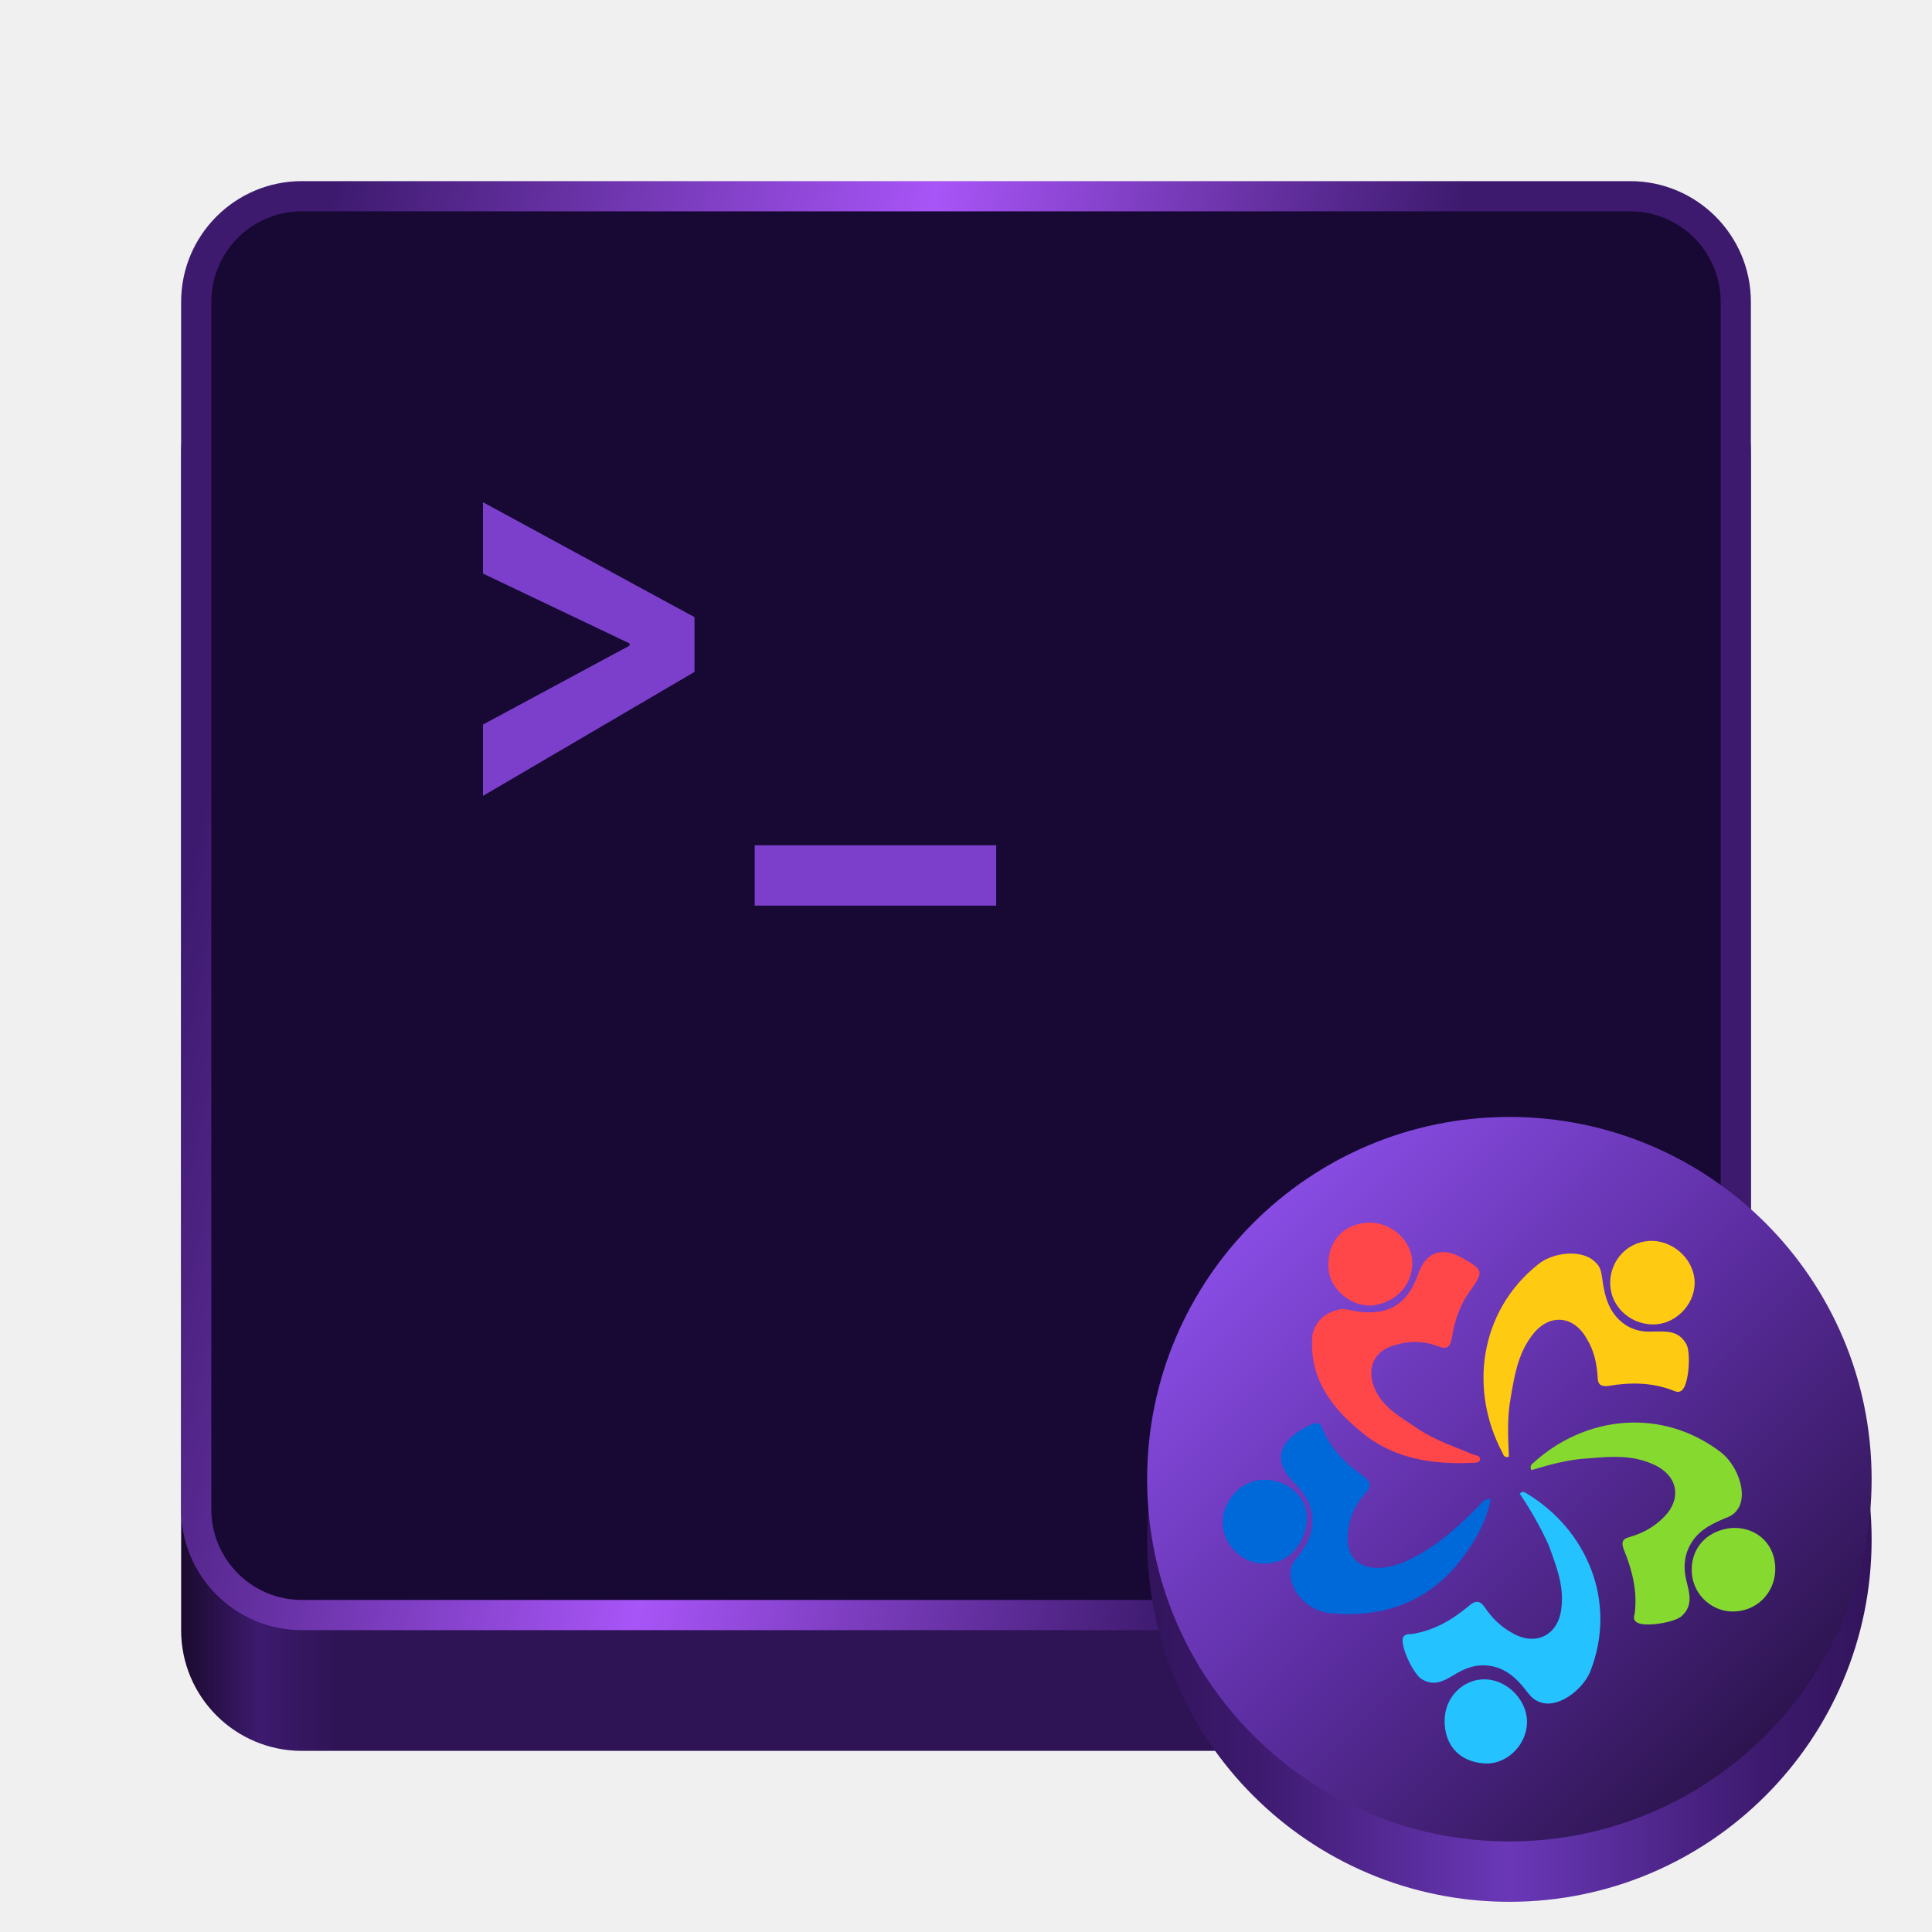
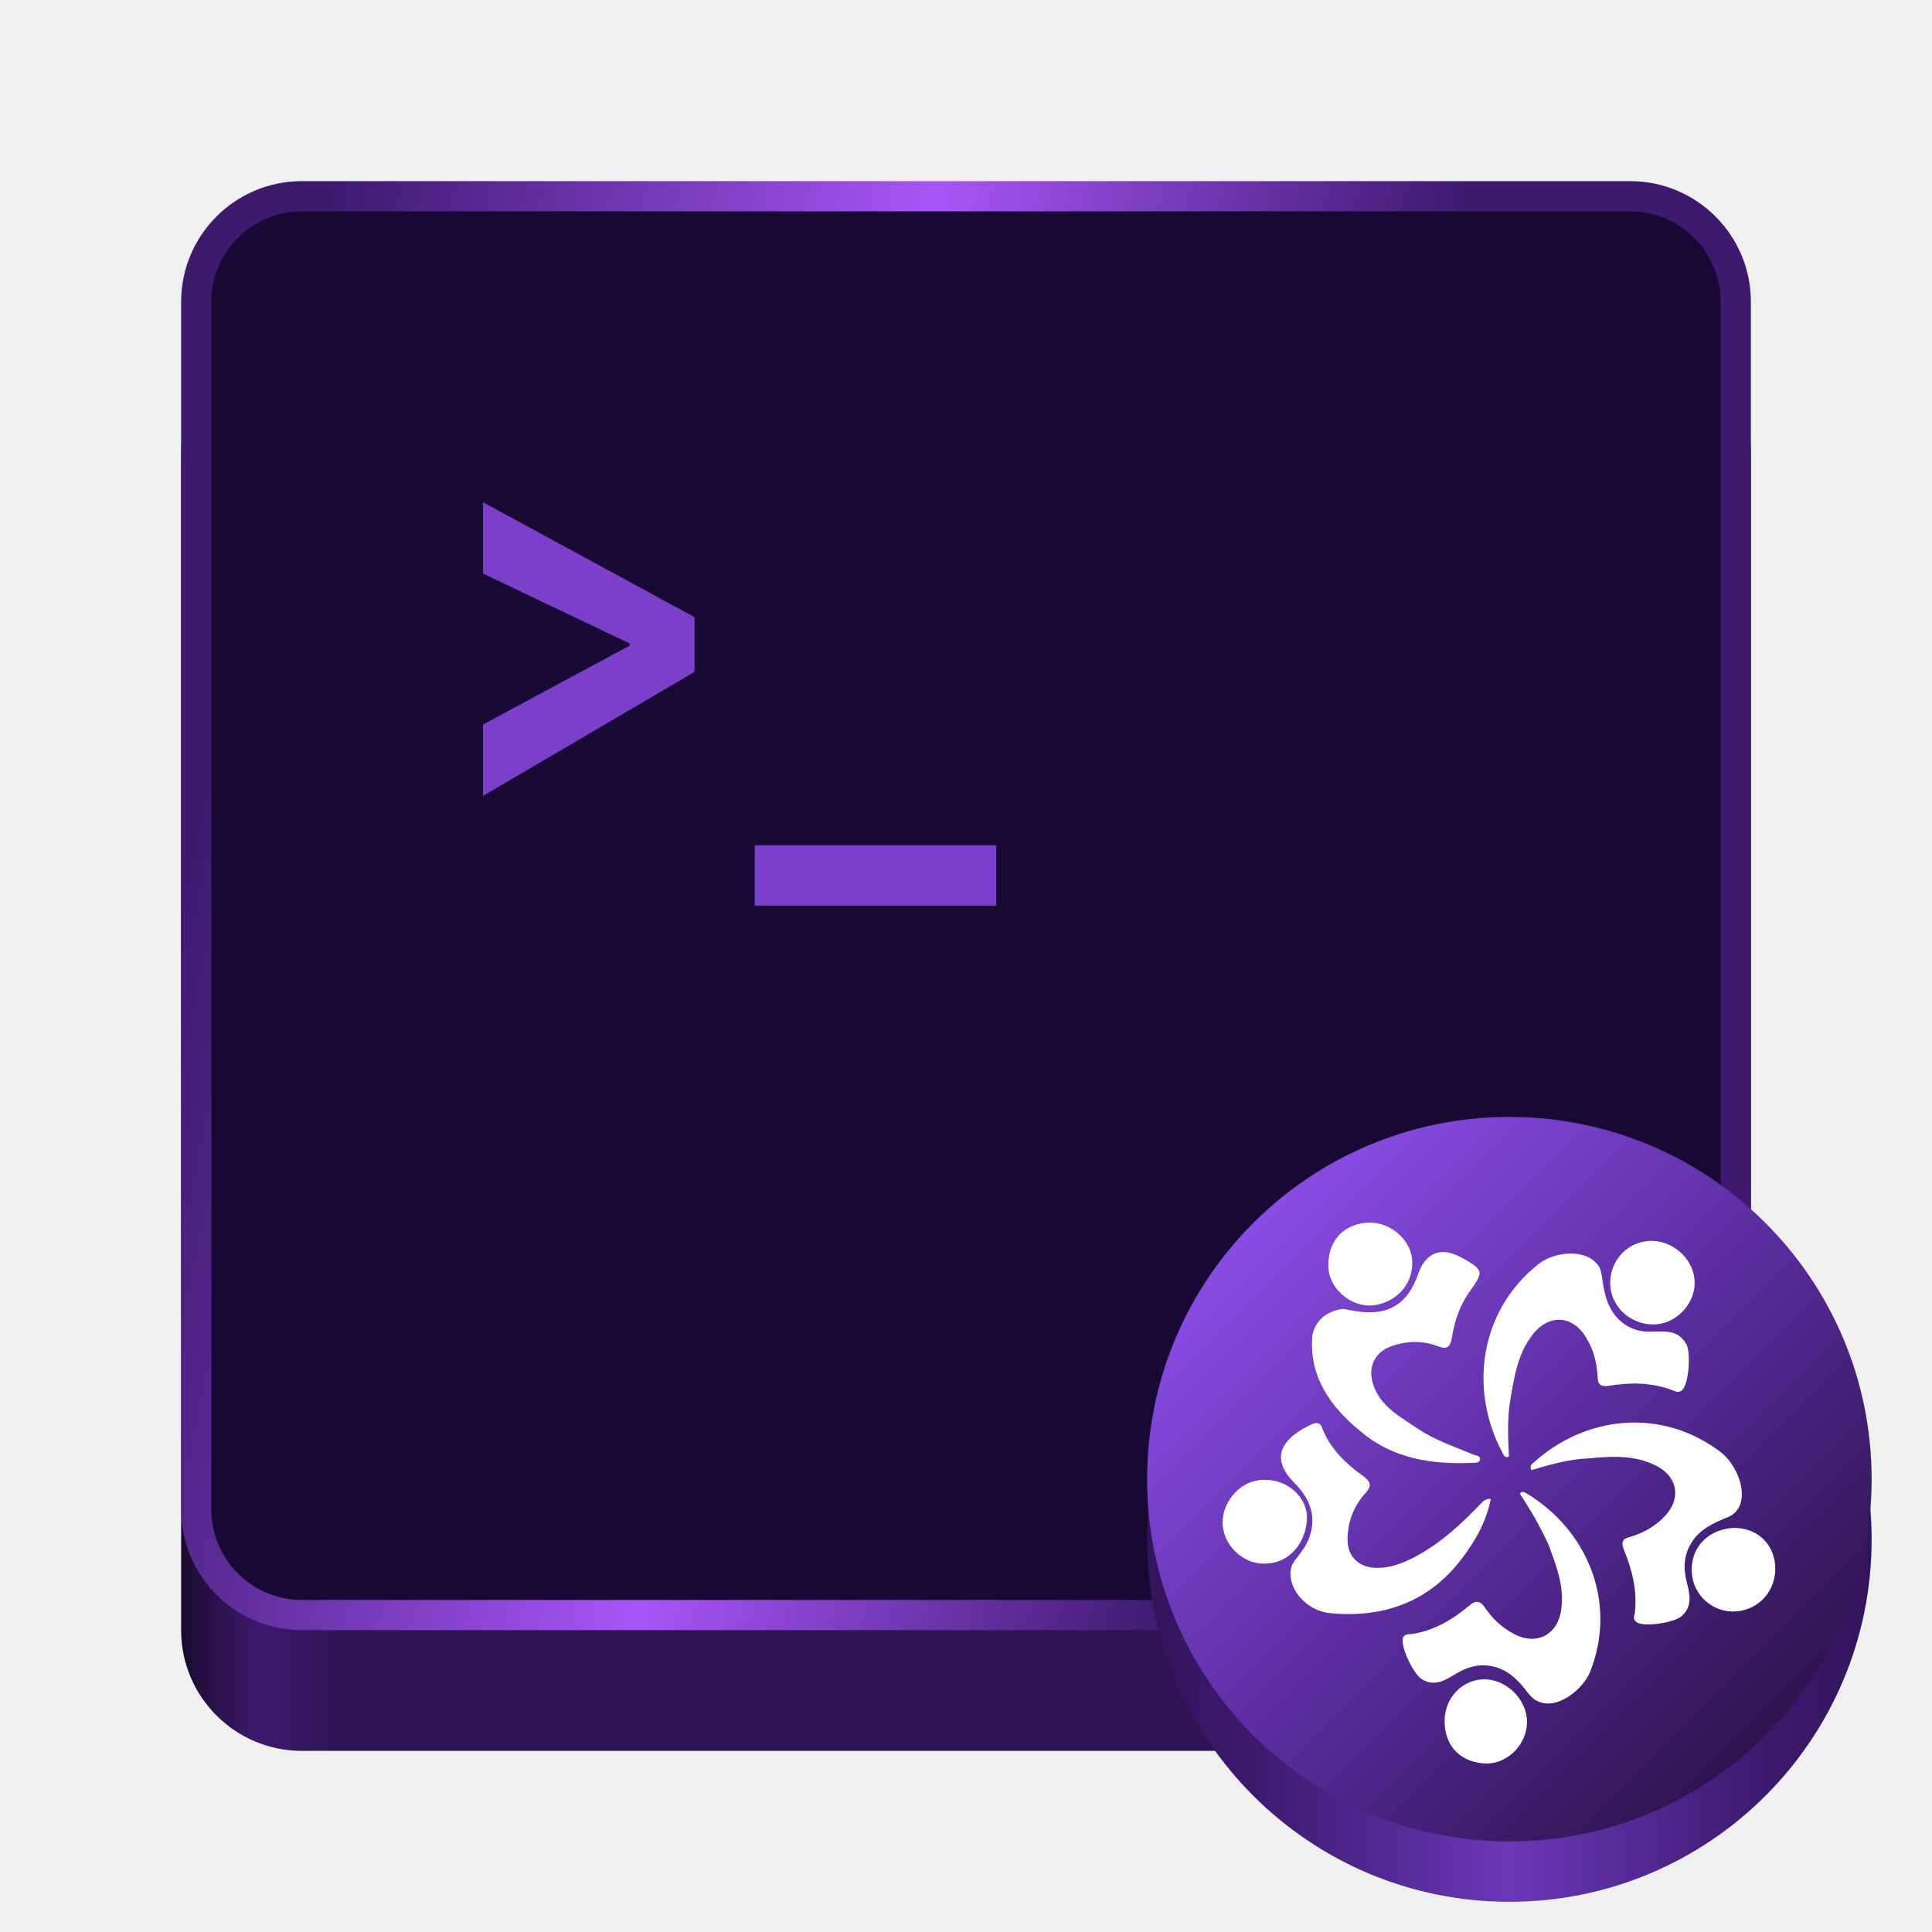
<svg xmlns="http://www.w3.org/2000/svg" height="128px" viewBox="0 0 128 128" width="128px">
  <defs>
    <linearGradient id="a" gradientUnits="userSpaceOnUse" x1="12" x2="116" y1="64" y2="64">
      <stop offset="0" stop-color="#1a0a2e" />
      <stop offset="0.05" stop-color="#3d1a6e" />
      <stop offset="0.1" stop-color="#2e1455" />
      <stop offset="0.9" stop-color="#2e1455" />
      <stop offset="0.95" stop-color="#3d1a6e" />
      <stop offset="1" stop-color="#1a0a2e" />
    </linearGradient>
    <linearGradient id="b" gradientUnits="userSpaceOnUse" x1="12" x2="112.041" y1="60" y2="80.988">
      <stop offset="0" stop-color="#3d1a6e" />
      <stop offset="0.384" stop-color="#a855f7" />
      <stop offset="0.721" stop-color="#3d1a6e" />
      <stop offset="1" stop-color="#3d1a6e" />
    </linearGradient>
    <linearGradient id="almagrad" gradientUnits="userSpaceOnUse" x1="76" y1="74" x2="124" y2="122">
      <stop offset="0" stop-color="#9b59ff" />
      <stop offset="0.5" stop-color="#5b2da0" />
      <stop offset="1" stop-color="#1a0a2e" />
    </linearGradient>
    <linearGradient id="shadowgrad" gradientUnits="userSpaceOnUse" x1="76" y1="102" x2="124" y2="102">
      <stop offset="0" stop-color="#32145c" />
      <stop offset="0.15" stop-color="#3d1a6e" />
      <stop offset="0.5" stop-color="#6a38b8" />
      <stop offset="0.85" stop-color="#3d1a6e" />
      <stop offset="1" stop-color="#32145c" />
    </linearGradient>
  </defs>
  <path d="m 20 22 h 88 c 4.418 0 8 3.582 8 8 v 78 c 0 4.418 -3.582 8 -8 8 h -88 c -4.418 0 -8 -3.582 -8 -8 v -78 c 0 -4.418 3.582 -8 8 -8 z m 0 0" fill="url(#a)" />
  <path d="m 20 12 h 88 c 4.418 0 8 3.582 8 8 v 80 c 0 4.418 -3.582 8 -8 8 h -88 c -4.418 0 -8 -3.582 -8 -8 v -80 c 0 -4.418 3.582 -8 8 -8 z m 0 0" fill="url(#b)" />
  <path d="m 20 14 h 88 c 3.312 0 6 2.688 6 6 v 80 c 0 3.312 -2.688 6 -6 6 h -88 c -3.312 0 -6 -2.688 -6 -6 v -80 c 0 -3.312 2.688 -6 6 -6 z m 0 0" fill="#170834" />
  <path d="m 46.012 40.887 l -14.012 -7.613 v 4.727 l 9.711 4.629 v 0.145 l -9.711 5.227 v 4.727 l 14.012 -8.211 z m 0 0" fill="#7b3fcc" />
  <path d="m 50 56 v 4 h 16 v -4 z m 0 0" fill="#7b3fcc" />
  <circle cx="100" cy="102" r="24" fill="url(#shadowgrad)" />
  <circle cx="100" cy="98" r="24" fill="url(#almagrad)" />
  <g transform="translate(81,81) scale(0.6)">
-     <path d="M56.114 33.731c2.6-.2 4.7 1.5 4.9 4.1.2 2.7-1.7 4.9-4.3 5.1-2.5.2-4.7-1.7-4.9-4.2-.2-2.7 1.6-4.7 4.3-5" fill="#86da2f" />
-     <path d="M24.514 55.031c0-2.6 2-4.6 4.4-4.6s4.7 2.2 4.7 4.7c0 2.4-2 4.5-4.3 4.6-2.9 0-4.8-1.8-4.8-4.7" fill="#24c2ff" />
-     <path d="M31.614 25.831c-.4.2-.6-.1-.7-.4-3.7-6.9-2.6-15.6 3.9-20.8 1.7-1.4 4.9-1.7 6.3-.3.6.5.7 1.1.8 1.8.2 1.5.5 3 1.5 4.2 1.1 1.3 2.5 1.8 4.1 1.7 1.4 0 2.8-.2 3.7 1.4.5.9.3 4.4-.5 5.1-.4.3-.7.1-1 0-2.3-.9-4.7-.9-7.1-.5-.8.1-1.2-.1-1.2-1-.1-1.5-.4-2.9-1.2-4.2-1.5-2.7-4.3-2.8-6.1-.3-1.5 2-1.9 4.4-2.3 6.8-.4 2.1-.3 4.3-.2 6.5 0 0-.1 0 0 0" fill="#ffcb12" />
-     <path d="M34.114 27.331c-.2-.3-.1-.6.2-.8 5.7-5.2 14.2-6.2 20.8-1.1 1.7 1.4 2.8 4.3 1.9 6-.4.7-.9 1-1.5 1.2-1.4.6-2.7 1.2-3.6 2.5s-1.1 2.8-.7 4.4c.3 1.3.8 2.7-.5 3.9-.7.7-4.1 1.3-5 .7-.4-.3-.3-.6-.2-1 .3-2.5-.3-4.8-1.2-7-.3-.8-.2-1.2.6-1.4 1.4-.4 2.7-1.1 3.7-2.1 2.2-2.1 1.7-4.8-1.2-6-2.3-1-4.7-.8-7-.6-2.2.1-4.3.7-6.3 1.3" fill="#86da2f" />
-     <path d="M32.814 29.931c.3-.3.5-.2.8 0 6.6 4 10 11.9 7 19.6-.8 2-3.4 4-5.3 3.5-.8-.2-1.2-.6-1.6-1.1-.9-1.2-1.9-2.3-3.4-2.8-1.6-.5-3-.2-4.4.6-1.2.7-2.4 1.6-3.9.7-.9-.5-2.4-3.6-2.1-4.6.2-.4.6-.4 1-.4 2.5-.4 4.5-1.6 6.4-3.2.6-.5 1.1-.5 1.6.2.8 1.2 1.8 2.2 3.1 2.9 2.6 1.5 5.1.2 5.4-2.8.3-2.5-.6-4.7-1.4-6.9-.9-2-2-3.9-3.2-5.7" fill="#24c2ff" />
-     <path d="M29.614 30.531c-.4 2-1.3 3.9-2.5 5.6-3.6 5.4-8.8 7.6-15.2 7-2.3-.2-4.2-2.1-4.4-4-.1-.8.1-1.4.6-2 .7-.9 1.3-1.7 1.6-2.8.6-2.2-.2-4-1.8-5.6-2.2-2.2-1.9-4.2.7-5.8.3-.2.7-.4 1.1-.6.6-.3 1.1-.3 1.3.4.9 2.3 2.7 4 4.7 5.4.7.6.7 1 .1 1.7-1.2 1.3-1.9 2.9-2 4.7-.2 2.2 1.1 3.6 3.3 3.6 1.4 0 2.7-.5 3.9-1.1 3.1-1.6 5.5-3.9 7.8-6.3.3-.1.4-.3.8-.2" fill="#0069da" />
-     <path d="M13.214 9.531c.2 0 .7.1 1.2.2 3.7.7 6-.6 7.2-4.1.8-2.3 2.5-3 4.7-1.8.1 0 .1.1.2.1 2.3 1.3 2.3 1.5.9 3.5-1.2 1.6-1.8 3.4-2.1 5.3-.2 1.1-.6 1.3-1.6.9-1.6-.6-3.3-.6-5 0-1.9.6-2.7 2.3-2.1 4.2.8 2.5 3 3.6 4.9 4.9s4.1 2 6.2 2.9c.3.1.8.1.7.6-.1.3-.5.3-.9.3-4.5.2-8.8-.5-12.3-3.5-3.3-2.7-5.7-6-5.3-10.6.3-1.5 1.4-2.6 3.3-2.9" fill="#ff4649" />
-     <path d="M5.014 37.631c-2.4.3-4.8-1.7-5-4.2-.2-2.4 1.8-4.8 4.1-5 2.6-.3 5 1.5 5.2 3.9.1 2.3-1.4 5.1-4.3 5.3" fill="#0069da" />
-     <path d="M47.014 2.031c2.5-.2 4.9 1.8 5.1 4.3.2 2.4-1.8 4.7-4.2 4.9-2.6.2-4.9-1.7-5.1-4.2s1.6-4.8 4.2-5" fill="#ffcb12" />
-     <path d="M20.914 3.931c.3 2.6-1.5 4.8-4.2 5.2-2.3.3-4.7-1.6-5-3.8-.3-2.9 1.3-5 4-5.3 2.5-.3 4.9 1.6 5.2 3.9" fill="#ff4649" />
+     <path d="M56.114 33.731c2.6-.2 4.7 1.5 4.9 4.1.2 2.7-1.7 4.9-4.3 5.1-2.5.2-4.7-1.7-4.9-4.2-.2-2.7 1.6-4.7 4.3-5" fill="#ffffff" />
+     <path d="M24.514 55.031c0-2.6 2-4.6 4.4-4.6s4.7 2.2 4.7 4.7c0 2.4-2 4.5-4.3 4.6-2.9 0-4.8-1.8-4.8-4.7" fill="#ffffff" />
+     <path d="M31.614 25.831c-.4.2-.6-.1-.7-.4-3.7-6.9-2.6-15.6 3.9-20.8 1.7-1.4 4.9-1.7 6.3-.3.6.5.7 1.1.8 1.8.2 1.5.5 3 1.5 4.2 1.1 1.3 2.5 1.8 4.1 1.7 1.4 0 2.8-.2 3.7 1.4.5.9.3 4.4-.5 5.1-.4.3-.7.1-1 0-2.3-.9-4.7-.9-7.1-.5-.8.1-1.2-.1-1.2-1-.1-1.5-.4-2.9-1.2-4.2-1.5-2.7-4.3-2.8-6.1-.3-1.5 2-1.9 4.4-2.3 6.8-.4 2.1-.3 4.3-.2 6.5 0 0-.1 0 0 0" fill="#ffffff" />
+     <path d="M34.114 27.331c-.2-.3-.1-.6.2-.8 5.7-5.2 14.2-6.2 20.8-1.1 1.7 1.4 2.8 4.3 1.9 6-.4.7-.9 1-1.5 1.2-1.4.6-2.7 1.2-3.6 2.5s-1.1 2.8-.7 4.4c.3 1.3.8 2.7-.5 3.9-.7.7-4.1 1.3-5 .7-.4-.3-.3-.6-.2-1 .3-2.5-.3-4.8-1.2-7-.3-.8-.2-1.2.6-1.4 1.4-.4 2.7-1.1 3.7-2.1 2.2-2.1 1.7-4.8-1.2-6-2.3-1-4.7-.8-7-.6-2.2.1-4.3.7-6.3 1.3" fill="#ffffff" />
+     <path d="M32.814 29.931c.3-.3.5-.2.8 0 6.6 4 10 11.9 7 19.6-.8 2-3.4 4-5.3 3.5-.8-.2-1.2-.6-1.6-1.1-.9-1.2-1.9-2.3-3.4-2.8-1.6-.5-3-.2-4.4.6-1.2.7-2.4 1.6-3.9.7-.9-.5-2.4-3.6-2.1-4.6.2-.4.6-.4 1-.4 2.5-.4 4.5-1.6 6.4-3.2.6-.5 1.1-.5 1.6.2.8 1.2 1.8 2.2 3.1 2.9 2.6 1.5 5.1.2 5.4-2.8.3-2.5-.6-4.7-1.4-6.9-.9-2-2-3.9-3.2-5.7" fill="#ffffff" />
+     <path d="M29.614 30.531c-.4 2-1.3 3.9-2.5 5.6-3.6 5.4-8.8 7.6-15.2 7-2.3-.2-4.2-2.1-4.4-4-.1-.8.1-1.4.6-2 .7-.9 1.3-1.7 1.6-2.8.6-2.2-.2-4-1.8-5.6-2.2-2.2-1.9-4.2.7-5.8.3-.2.7-.4 1.1-.6.6-.3 1.1-.3 1.3.4.9 2.3 2.7 4 4.7 5.4.7.6.7 1 .1 1.7-1.2 1.3-1.9 2.9-2 4.7-.2 2.2 1.1 3.6 3.3 3.6 1.4 0 2.7-.5 3.9-1.1 3.1-1.6 5.5-3.9 7.8-6.3.3-.1.4-.3.8-.2" fill="#ffffff" />
+     <path d="M13.214 9.531c.2 0 .7.1 1.2.2 3.7.7 6-.6 7.2-4.1.8-2.3 2.5-3 4.7-1.8.1 0 .1.1.2.1 2.3 1.3 2.3 1.5.9 3.5-1.2 1.6-1.8 3.4-2.1 5.3-.2 1.1-.6 1.3-1.6.9-1.6-.6-3.3-.6-5 0-1.9.6-2.7 2.3-2.1 4.2.8 2.5 3 3.6 4.9 4.9s4.1 2 6.2 2.9c.3.1.8.1.7.6-.1.3-.5.3-.9.3-4.5.2-8.8-.5-12.3-3.5-3.3-2.7-5.7-6-5.3-10.6.3-1.5 1.4-2.6 3.3-2.9" fill="#ffffff" />
+     <path d="M5.014 37.631c-2.4.3-4.8-1.7-5-4.2-.2-2.4 1.8-4.8 4.1-5 2.6-.3 5 1.5 5.2 3.9.1 2.3-1.4 5.1-4.3 5.3" fill="#ffffff" />
+     <path d="M47.014 2.031c2.5-.2 4.9 1.8 5.1 4.3.2 2.4-1.8 4.7-4.2 4.9-2.6.2-4.9-1.7-5.1-4.2s1.6-4.8 4.2-5" fill="#ffffff" />
+     <path d="M20.914 3.931c.3 2.6-1.5 4.8-4.2 5.2-2.3.3-4.7-1.6-5-3.8-.3-2.9 1.3-5 4-5.3 2.5-.3 4.9 1.6 5.2 3.9" fill="#ffffff" />
  </g>
</svg>
